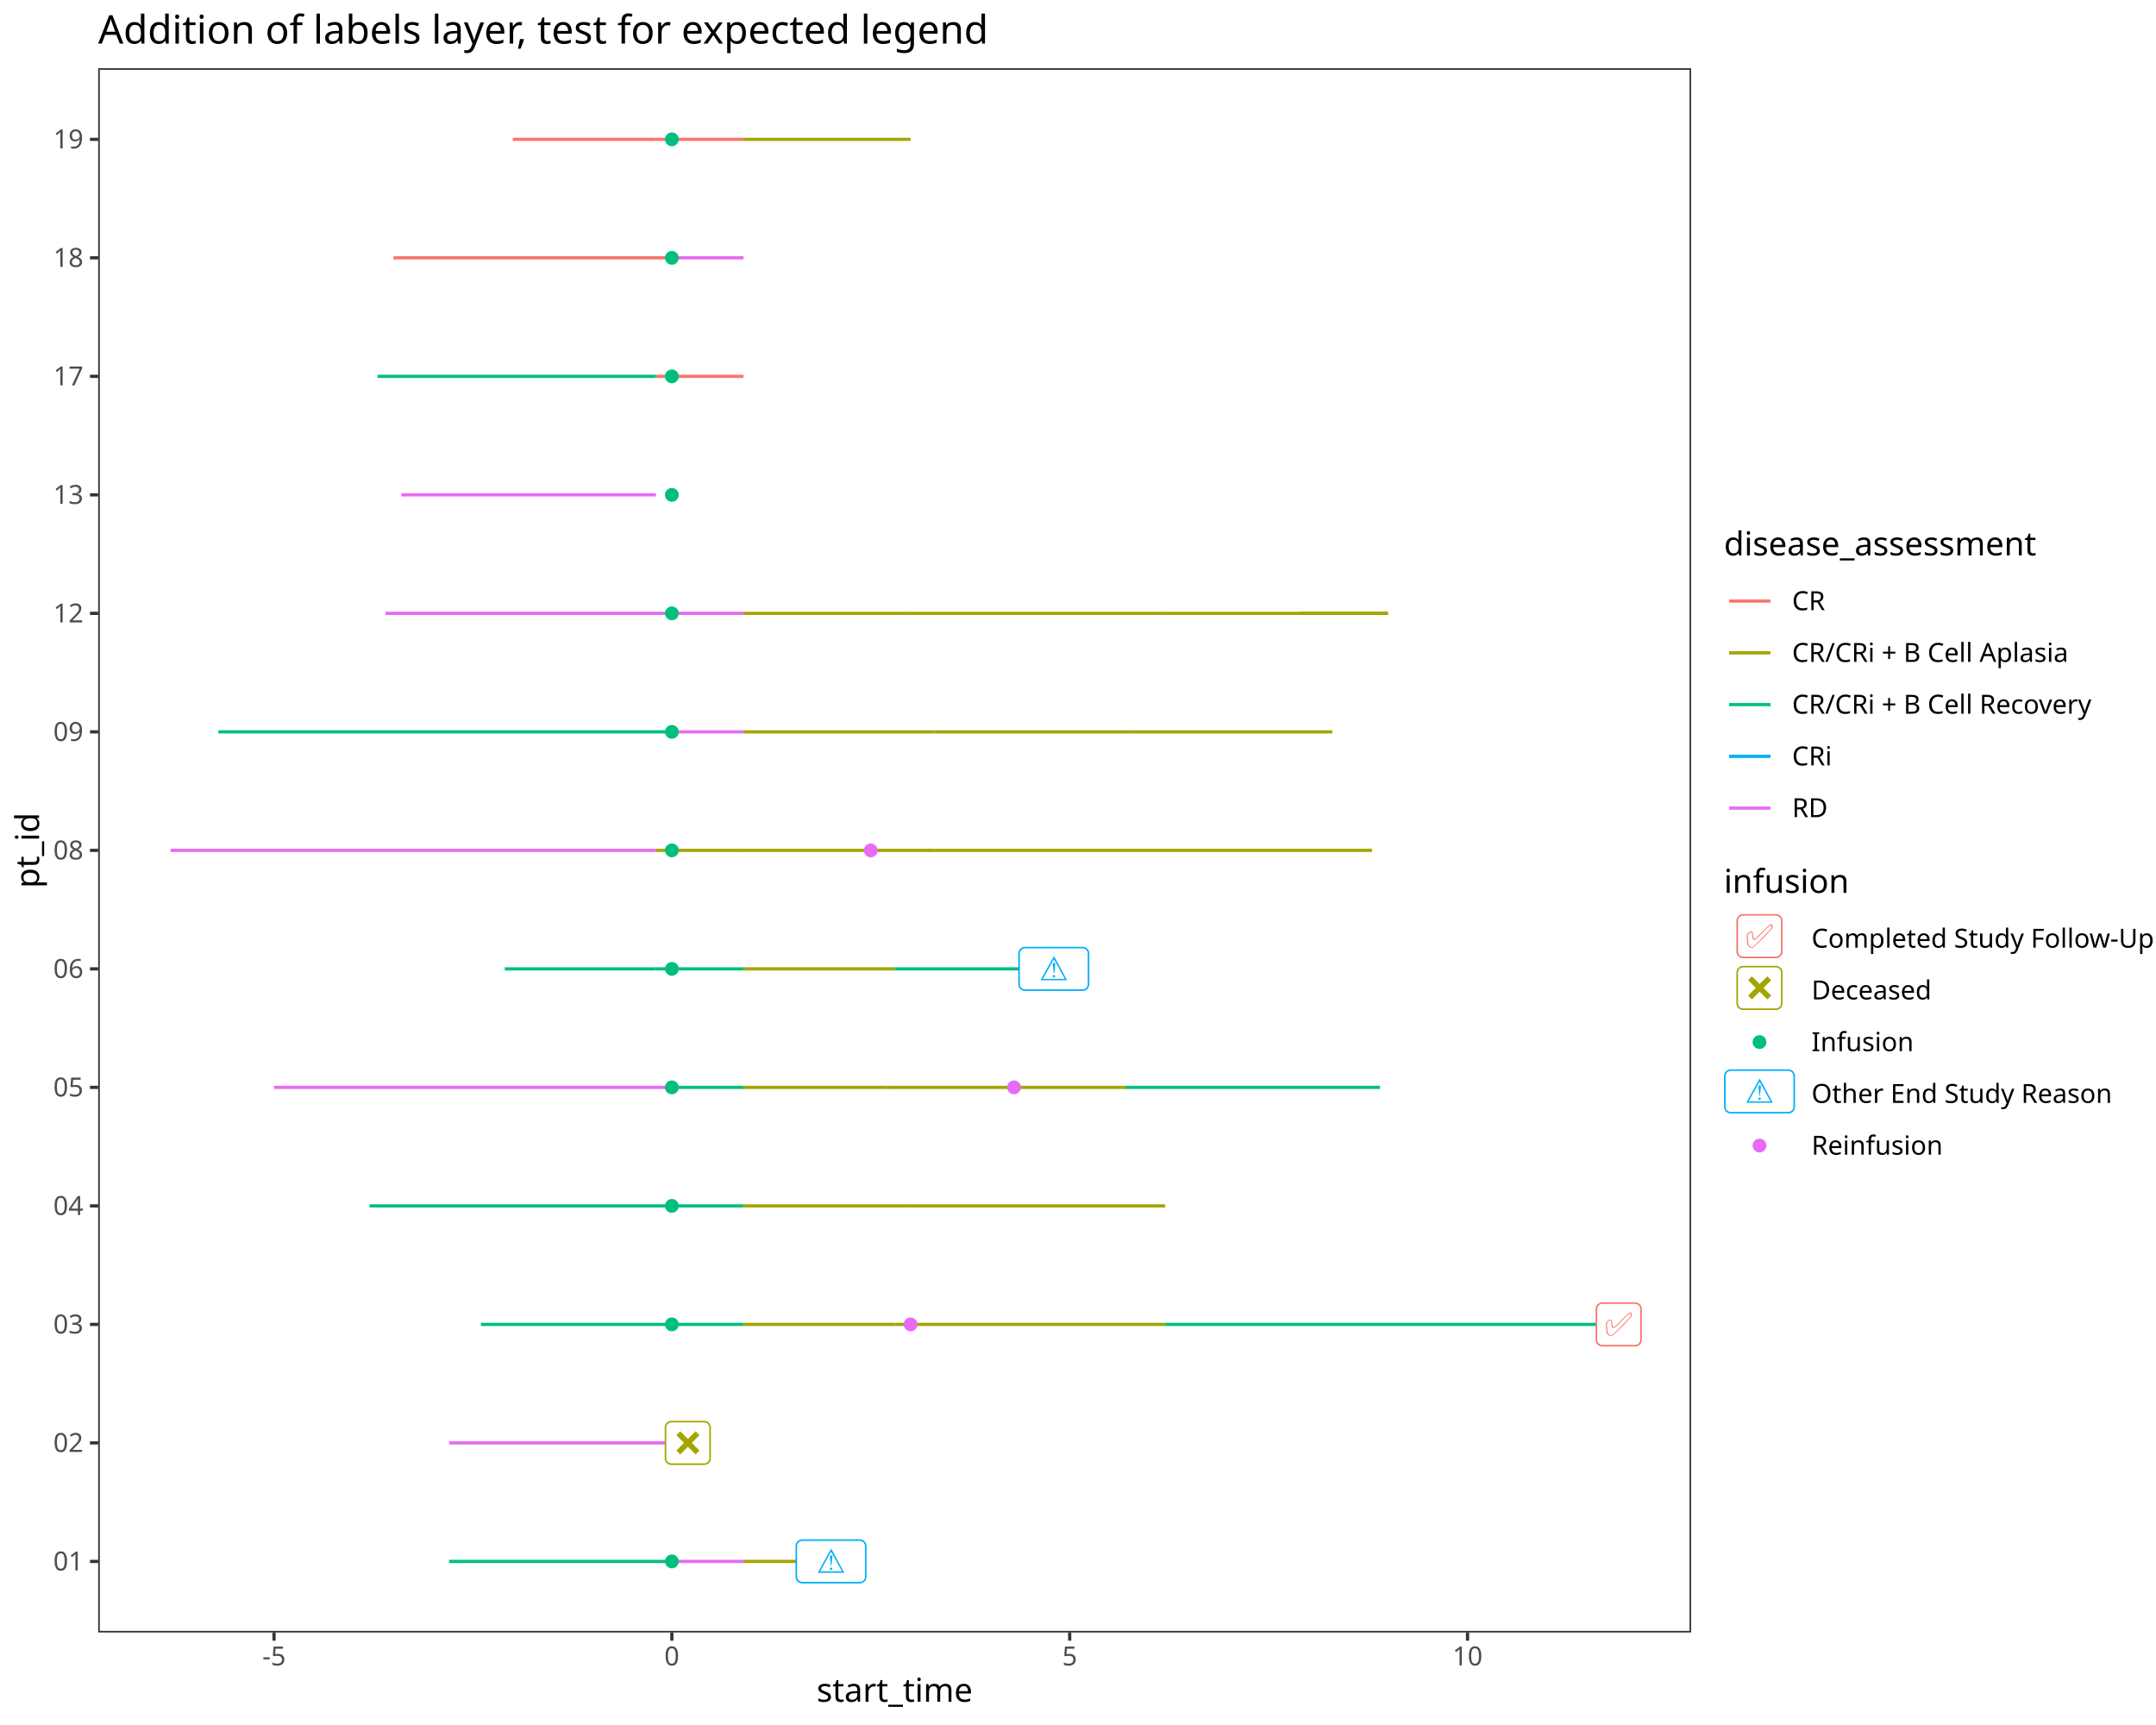
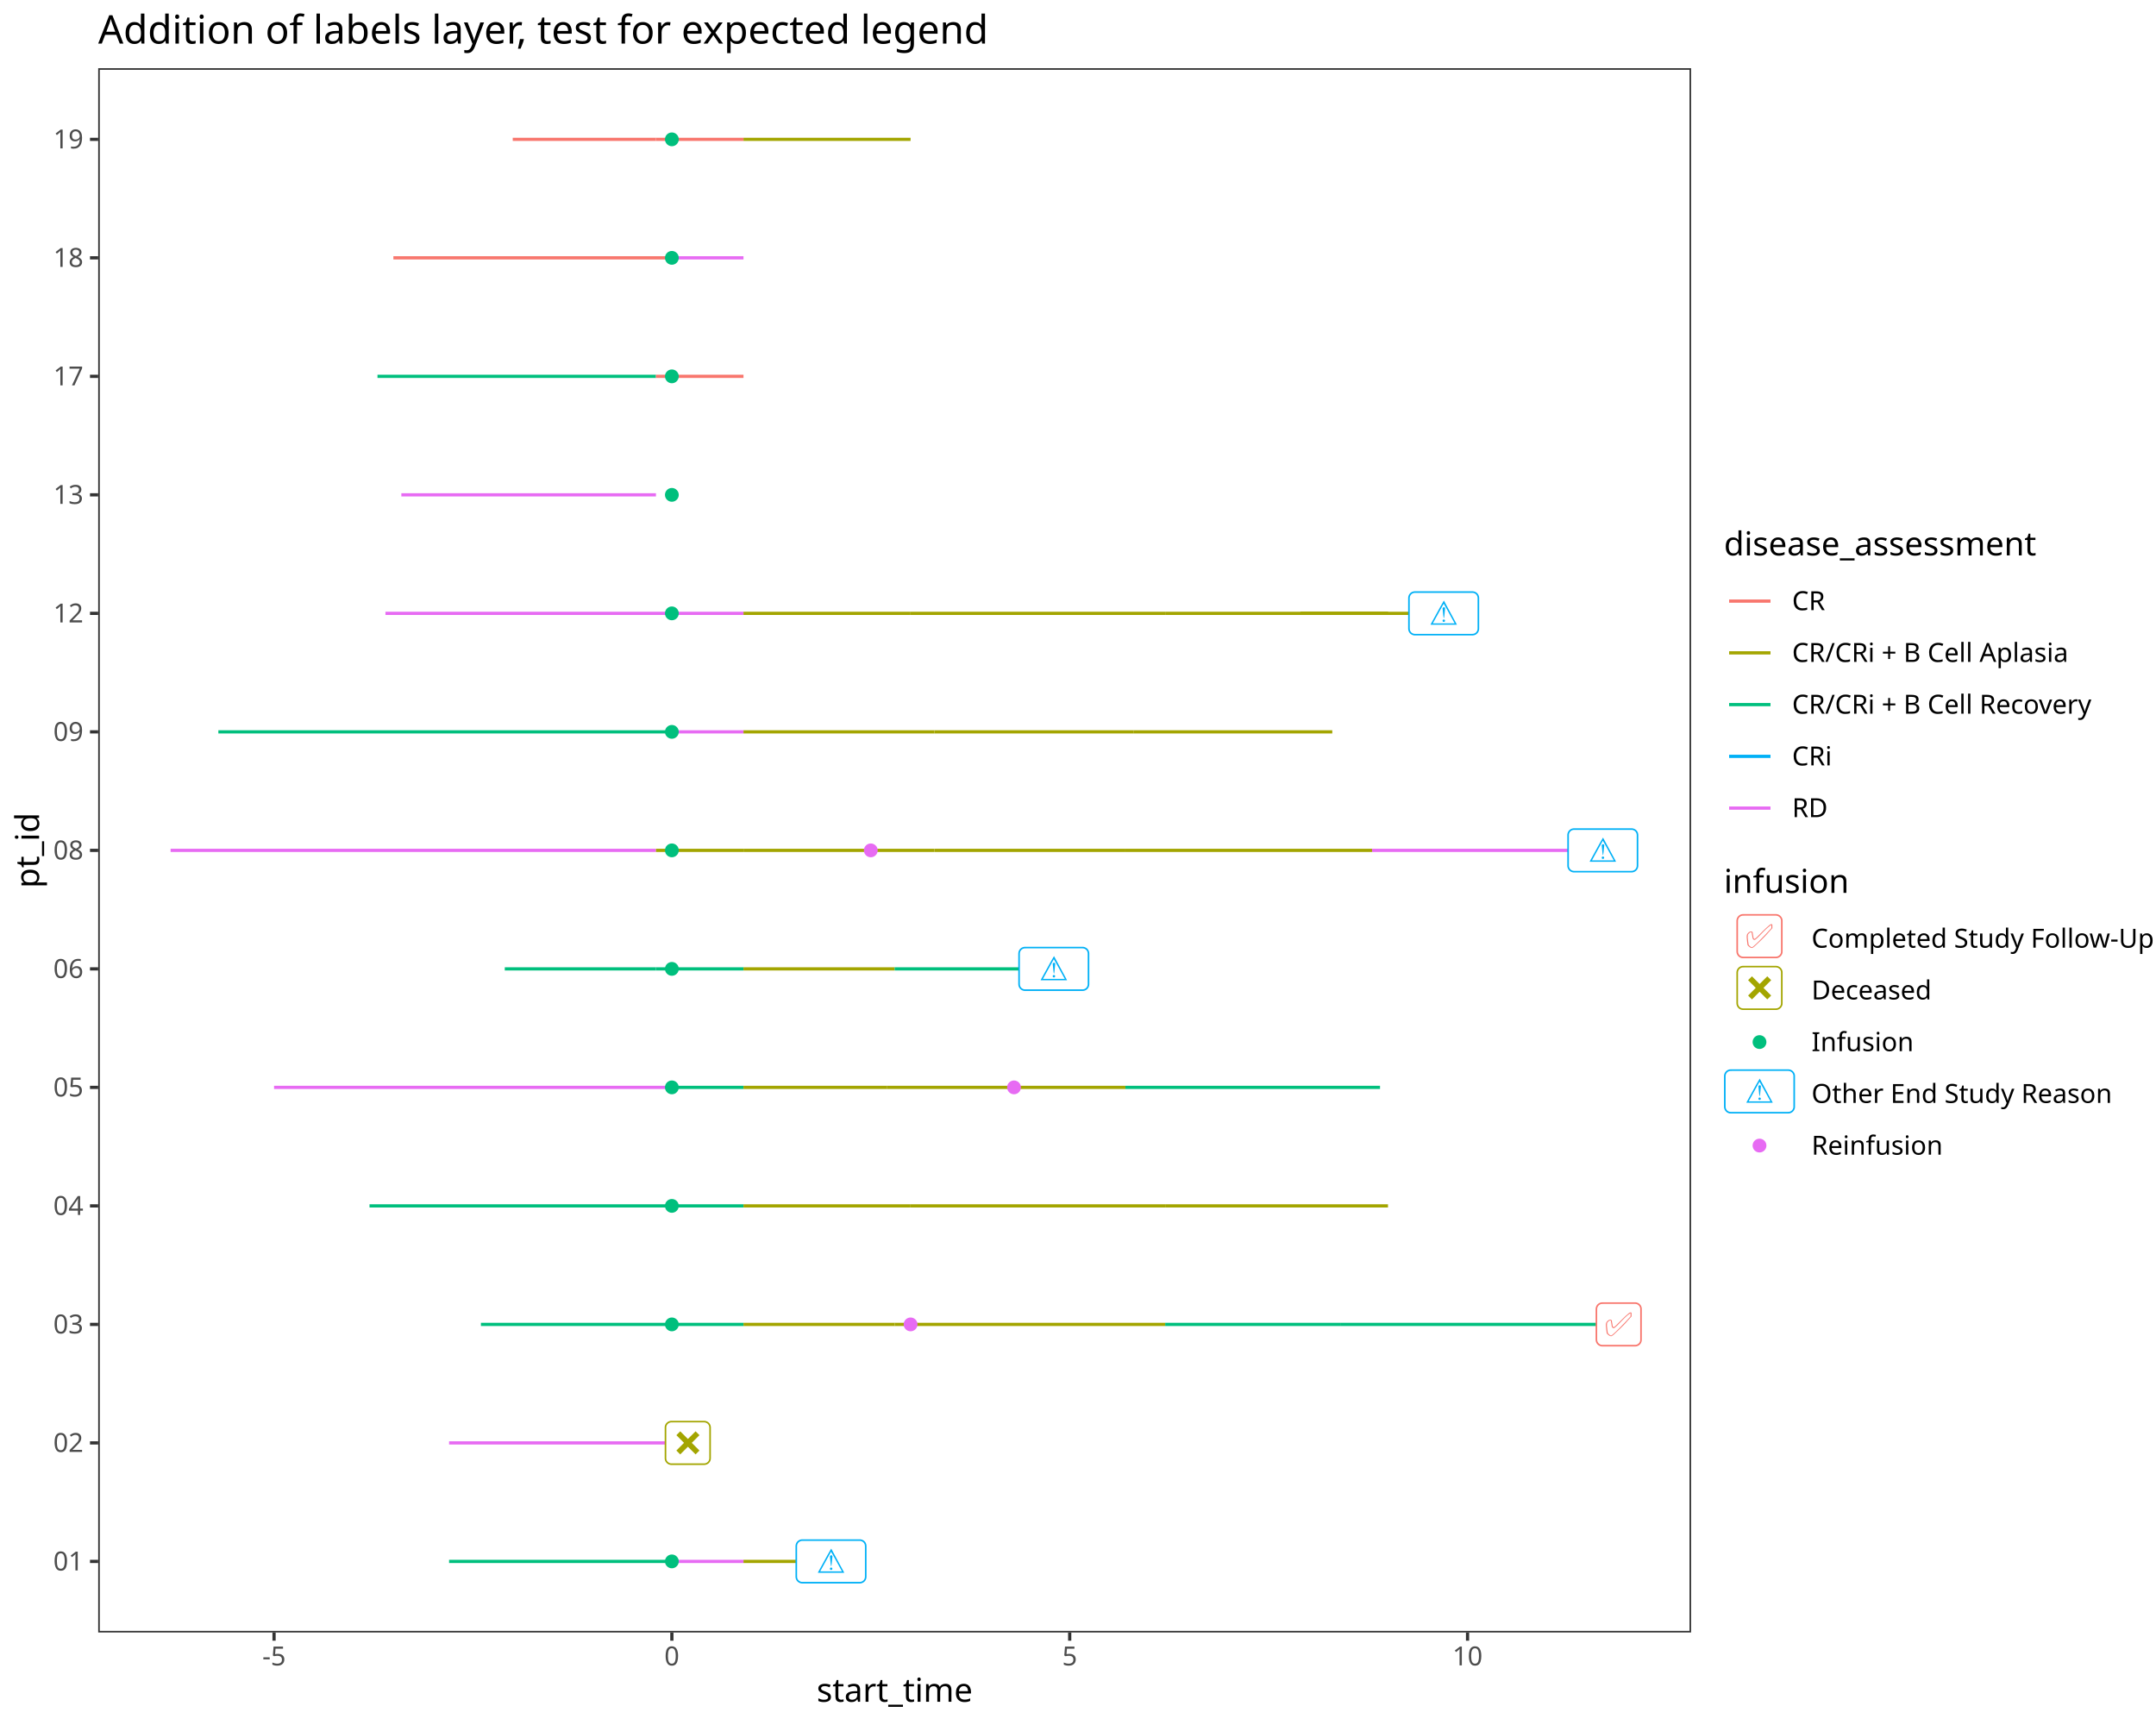
<svg xmlns="http://www.w3.org/2000/svg" class="svglite" data-engine-version="2.0" width="720.00pt" height="576.00pt" viewBox="0 0 720.00 576.00">
  <defs>
    <style type="text/css">
    .svglite line, .svglite polyline, .svglite polygon, .svglite path, .svglite rect, .svglite circle {
      fill: none;
      stroke: #000000;
      stroke-linecap: round;
      stroke-linejoin: round;
      stroke-miterlimit: 10.00;
    }
  </style>
  </defs>
  <rect width="100%" height="100%" style="stroke: none; fill: #FFFFFF;" />
  <defs>
    <clipPath id="cpMC4wMHw3MjAuMDB8MC4wMHw1NzYuMDA=">
      <rect x="0.00" y="0.00" width="720.00" height="576.00" />
    </clipPath>
  </defs>
  <g clip-path="url(#cpMC4wMHw3MjAuMDB8MC4wMHw1NzYuMDA=)">
    <rect x="0.00" y="0.00" width="720.00" height="576.00" style="stroke-width: 1.07; stroke: #FFFFFF; fill: #FFFFFF;" />
  </g>
  <defs>
    <clipPath id="cpMzIuNzl8NTY0Ljc1fDIyLjc4fDU0NS4xMQ==">
      <rect x="32.79" y="22.78" width="531.96" height="522.33" />
    </clipPath>
  </defs>
  <g clip-path="url(#cpMzIuNzl8NTY0Ljc1fDIyLjc4fDU0NS4xMQ==)">
    <rect x="32.79" y="22.78" width="531.96" height="522.33" style="stroke-width: 1.07; stroke: none; fill: #FFFFFF;" />
    <line x1="149.97" y1="521.37" x2="224.37" y2="521.37" style="stroke-width: 1.07; stroke: #00BF7D; stroke-linecap: butt;" />
    <line x1="224.37" y1="521.37" x2="248.29" y2="521.37" style="stroke-width: 1.07; stroke: #E76BF3; stroke-linecap: butt;" />
    <line x1="248.29" y1="521.37" x2="272.20" y2="521.37" style="stroke-width: 1.07; stroke: #A3A500; stroke-linecap: butt;" />
    <line x1="272.20" y1="521.37" x2="277.52" y2="521.37" style="stroke-width: 1.07; stroke: #00BF7D; stroke-linecap: butt;" />
    <line x1="149.97" y1="481.80" x2="224.37" y2="481.80" style="stroke-width: 1.07; stroke: #E76BF3; stroke-linecap: butt;" />
    <line x1="224.37" y1="481.80" x2="229.69" y2="481.80" style="stroke-width: 1.07; stroke: #00B0F6; stroke-linecap: butt;" />
    <line x1="160.60" y1="442.23" x2="224.37" y2="442.23" style="stroke-width: 1.07; stroke: #00BF7D; stroke-linecap: butt;" />
    <line x1="224.37" y1="442.23" x2="248.29" y2="442.23" style="stroke-width: 1.07; stroke: #00BF7D; stroke-linecap: butt;" />
    <line x1="248.29" y1="442.23" x2="298.77" y2="442.23" style="stroke-width: 1.07; stroke: #A3A500; stroke-linecap: butt;" />
    <line x1="298.77" y1="442.23" x2="389.12" y2="442.23" style="stroke-width: 1.07; stroke: #A3A500; stroke-linecap: butt;" />
    <line x1="389.12" y1="442.23" x2="447.57" y2="442.23" style="stroke-width: 1.07; stroke: #00BF7D; stroke-linecap: butt;" />
    <line x1="447.57" y1="442.23" x2="540.57" y2="442.23" style="stroke-width: 1.07; stroke: #00BF7D; stroke-linecap: butt;" />
    <line x1="540.57" y1="442.23" x2="540.57" y2="442.23" style="stroke-width: 1.07; stroke: #00BF7D; stroke-linecap: butt;" />
    <line x1="123.40" y1="402.66" x2="224.37" y2="402.66" style="stroke-width: 1.07; stroke: #00BF7D; stroke-linecap: butt;" />
    <line x1="224.37" y1="402.66" x2="248.29" y2="402.66" style="stroke-width: 1.07; stroke: #00BF7D; stroke-linecap: butt;" />
    <line x1="248.29" y1="402.66" x2="304.09" y2="402.66" style="stroke-width: 1.07; stroke: #A3A500; stroke-linecap: butt;" />
    <line x1="304.09" y1="402.66" x2="389.12" y2="402.66" style="stroke-width: 1.07; stroke: #A3A500; stroke-linecap: butt;" />
+     <line x1="389.12" y1="402.66" x2="463.52" y2="402.66" style="stroke-width: 1.07; stroke: #A3A500; stroke-linecap: butt;" />
    <line x1="91.52" y1="363.09" x2="224.37" y2="363.09" style="stroke-width: 1.07; stroke: #E76BF3; stroke-linecap: butt;" />
    <line x1="224.37" y1="363.09" x2="248.29" y2="363.09" style="stroke-width: 1.07; stroke: #00BF7D; stroke-linecap: butt;" />
    <line x1="248.29" y1="363.09" x2="296.12" y2="363.09" style="stroke-width: 1.07; stroke: #A3A500; stroke-linecap: butt;" />
    <line x1="296.12" y1="363.09" x2="375.83" y2="363.09" style="stroke-width: 1.07; stroke: #A3A500; stroke-linecap: butt;" />
    <line x1="375.83" y1="363.09" x2="460.86" y2="363.09" style="stroke-width: 1.07; stroke: #00BF7D; stroke-linecap: butt;" />
    <line x1="168.57" y1="323.52" x2="219.06" y2="323.52" style="stroke-width: 1.07; stroke: #00BF7D; stroke-linecap: butt;" />
    <line x1="219.06" y1="323.52" x2="248.29" y2="323.52" style="stroke-width: 1.07; stroke: #00BF7D; stroke-linecap: butt;" />
    <line x1="248.29" y1="323.52" x2="298.77" y2="323.52" style="stroke-width: 1.07; stroke: #A3A500; stroke-linecap: butt;" />
    <line x1="298.77" y1="323.52" x2="351.92" y2="323.52" style="stroke-width: 1.07; stroke: #00BF7D; stroke-linecap: butt;" />
    <line x1="56.97" y1="283.95" x2="219.06" y2="283.95" style="stroke-width: 1.07; stroke: #E76BF3; stroke-linecap: butt;" />
    <line x1="219.06" y1="283.95" x2="248.29" y2="283.95" style="stroke-width: 1.07; stroke: #A3A500; stroke-linecap: butt;" />
    <line x1="248.29" y1="283.95" x2="312.06" y2="283.95" style="stroke-width: 1.07; stroke: #A3A500; stroke-linecap: butt;" />
    <line x1="312.06" y1="283.95" x2="375.83" y2="283.95" style="stroke-width: 1.07; stroke: #A3A500; stroke-linecap: butt;" />
    <line x1="375.83" y1="283.95" x2="458.20" y2="283.95" style="stroke-width: 1.07; stroke: #A3A500; stroke-linecap: butt;" />
+     <line x1="458.20" y1="283.95" x2="535.26" y2="283.95" style="stroke-width: 1.07; stroke: #E76BF3; stroke-linecap: butt;" />
    <line x1="72.92" y1="244.38" x2="224.37" y2="244.38" style="stroke-width: 1.07; stroke: #00BF7D; stroke-linecap: butt;" />
    <line x1="224.37" y1="244.38" x2="248.29" y2="244.38" style="stroke-width: 1.07; stroke: #E76BF3; stroke-linecap: butt;" />
    <line x1="248.29" y1="244.38" x2="312.06" y2="244.38" style="stroke-width: 1.07; stroke: #A3A500; stroke-linecap: butt;" />
    <line x1="312.06" y1="244.38" x2="378.49" y2="244.38" style="stroke-width: 1.07; stroke: #A3A500; stroke-linecap: butt;" />
    <line x1="378.49" y1="244.38" x2="444.92" y2="244.38" style="stroke-width: 1.07; stroke: #A3A500; stroke-linecap: butt;" />
    <line x1="128.72" y1="204.81" x2="224.37" y2="204.81" style="stroke-width: 1.07; stroke: #E76BF3; stroke-linecap: butt;" />
    <line x1="224.37" y1="204.81" x2="248.29" y2="204.81" style="stroke-width: 1.07; stroke: #E76BF3; stroke-linecap: butt;" />
    <line x1="248.29" y1="204.81" x2="304.09" y2="204.81" style="stroke-width: 1.07; stroke: #A3A500; stroke-linecap: butt;" />
    <line x1="304.09" y1="204.81" x2="389.12" y2="204.81" style="stroke-width: 1.07; stroke: #A3A500; stroke-linecap: butt;" />
    <line x1="389.12" y1="204.81" x2="463.52" y2="204.81" style="stroke-width: 1.07; stroke: #A3A500; stroke-linecap: butt;" />
    <line x1="463.52" y1="204.81" x2="434.29" y2="204.81" style="stroke-width: 1.07; stroke: #A3A500; stroke-linecap: butt;" />
+     <line x1="434.29" y1="204.81" x2="482.12" y2="204.81" style="stroke-width: 1.07; stroke: #A3A500; stroke-linecap: butt;" />
    <line x1="134.03" y1="165.24" x2="219.06" y2="165.24" style="stroke-width: 1.07; stroke: #E76BF3; stroke-linecap: butt;" />
    <line x1="126.06" y1="125.67" x2="219.06" y2="125.67" style="stroke-width: 1.07; stroke: #00BF7D; stroke-linecap: butt;" />
    <line x1="219.06" y1="125.67" x2="248.29" y2="125.67" style="stroke-width: 1.07; stroke: #F8766D; stroke-linecap: butt;" />
    <line x1="131.37" y1="86.10" x2="224.37" y2="86.10" style="stroke-width: 1.07; stroke: #F8766D; stroke-linecap: butt;" />
    <line x1="224.37" y1="86.10" x2="248.29" y2="86.10" style="stroke-width: 1.07; stroke: #E76BF3; stroke-linecap: butt;" />
    <line x1="171.23" y1="46.53" x2="219.06" y2="46.53" style="stroke-width: 1.07; stroke: #F8766D; stroke-linecap: butt;" />
    <line x1="219.06" y1="46.53" x2="248.29" y2="46.53" style="stroke-width: 1.07; stroke: #F8766D; stroke-linecap: butt;" />
    <line x1="248.29" y1="46.53" x2="304.09" y2="46.53" style="stroke-width: 1.07; stroke: #A3A500; stroke-linecap: butt;" />
    <circle cx="224.37" cy="521.37" r="1.95" style="stroke-width: 0.71; stroke: #00BF7D; fill: #00BF7D;" />
    <circle cx="224.37" cy="481.80" r="1.95" style="stroke-width: 0.71; stroke: #00BF7D; fill: #00BF7D;" />
    <circle cx="224.37" cy="442.23" r="1.95" style="stroke-width: 0.71; stroke: #00BF7D; fill: #00BF7D;" />
    <circle cx="304.09" cy="442.23" r="1.95" style="stroke-width: 0.71; stroke: #E76BF3; fill: #E76BF3;" />
    <circle cx="224.37" cy="402.66" r="1.95" style="stroke-width: 0.71; stroke: #00BF7D; fill: #00BF7D;" />
    <circle cx="224.37" cy="363.09" r="1.95" style="stroke-width: 0.71; stroke: #00BF7D; fill: #00BF7D;" />
    <circle cx="338.63" cy="363.09" r="1.95" style="stroke-width: 0.71; stroke: #E76BF3; fill: #E76BF3;" />
    <circle cx="224.37" cy="323.52" r="1.95" style="stroke-width: 0.71; stroke: #00BF7D; fill: #00BF7D;" />
    <circle cx="224.37" cy="283.95" r="1.95" style="stroke-width: 0.71; stroke: #00BF7D; fill: #00BF7D;" />
    <circle cx="290.80" cy="283.95" r="1.95" style="stroke-width: 0.71; stroke: #E76BF3; fill: #E76BF3;" />
    <circle cx="224.37" cy="244.38" r="1.95" style="stroke-width: 0.71; stroke: #00BF7D; fill: #00BF7D;" />
    <circle cx="224.37" cy="204.81" r="1.95" style="stroke-width: 0.71; stroke: #00BF7D; fill: #00BF7D;" />
    <circle cx="224.37" cy="165.24" r="1.95" style="stroke-width: 0.71; stroke: #00BF7D; fill: #00BF7D;" />
    <circle cx="224.37" cy="125.67" r="1.95" style="stroke-width: 0.71; stroke: #00BF7D; fill: #00BF7D;" />
    <circle cx="224.37" cy="86.10" r="1.95" style="stroke-width: 0.71; stroke: #00BF7D; fill: #00BF7D;" />
    <circle cx="224.37" cy="46.53" r="1.95" style="stroke-width: 0.71; stroke: #00BF7D; fill: #00BF7D;" />
    <polygon points="267.91,528.48 287.12,528.48 287.04,528.48 287.36,528.47 287.67,528.40 287.97,528.29 288.25,528.13 288.50,527.93 288.71,527.69 288.88,527.42 289.01,527.12 289.08,526.81 289.11,526.49 289.11,526.49 289.11,516.25 289.11,516.25 289.08,515.93 289.01,515.62 288.88,515.32 288.71,515.05 288.50,514.81 288.25,514.61 287.97,514.45 287.67,514.34 287.36,514.27 287.12,514.26 267.91,514.26 268.15,514.27 267.83,514.26 267.51,514.30 267.21,514.39 266.92,514.53 266.65,514.71 266.42,514.93 266.23,515.18 266.08,515.47 265.98,515.77 265.93,516.09 265.92,516.25 265.92,526.49 265.93,526.33 265.93,526.65 265.98,526.97 266.08,527.27 266.23,527.56 266.42,527.81 266.65,528.03 266.92,528.21 267.21,528.35 267.51,528.44 267.83,528.48 " style="stroke-width: 0.53; stroke: #00B0F6; fill: #FFFFFF;" />
    <text x="277.52" y="525.17" text-anchor="middle" style="font-size: 11.04px; fill: #00B0F6; font-family: sans;" textLength="16.56px" lengthAdjust="spacingAndGlyphs">⚠️</text>
    <polygon points="224.22,488.91 235.15,488.91 235.07,488.91 235.39,488.90 235.70,488.83 236.00,488.72 236.28,488.56 236.53,488.36 236.74,488.12 236.91,487.85 237.04,487.55 237.11,487.24 237.14,486.92 237.14,486.92 237.14,476.68 237.14,476.68 237.11,476.36 237.04,476.05 236.91,475.75 236.74,475.48 236.53,475.24 236.28,475.04 236.00,474.88 235.70,474.77 235.39,474.70 235.15,474.69 224.22,474.69 224.46,474.70 224.14,474.69 223.83,474.73 223.52,474.82 223.23,474.96 222.97,475.14 222.74,475.36 222.54,475.61 222.39,475.90 222.29,476.20 222.24,476.52 222.24,476.68 222.24,486.92 222.24,486.76 222.24,487.08 222.29,487.40 222.39,487.70 222.54,487.99 222.74,488.24 222.97,488.46 223.23,488.64 223.52,488.78 223.83,488.87 224.14,488.91 " style="stroke-width: 0.53; stroke: #A3A500; fill: #FFFFFF;" />
    <text x="229.69" y="485.60" text-anchor="middle" style="font-size: 11.04px; fill: #A3A500; font-family: sans;" textLength="8.28px" lengthAdjust="spacingAndGlyphs">❌</text>
    <polygon points="535.11,449.34 546.04,449.34 545.96,449.34 546.28,449.33 546.59,449.26 546.89,449.15 547.17,448.99 547.41,448.79 547.63,448.55 547.80,448.28 547.92,447.98 548.00,447.67 548.02,447.35 548.02,447.35 548.02,437.11 548.02,437.11 548.00,436.79 547.92,436.48 547.80,436.18 547.63,435.91 547.41,435.67 547.17,435.47 546.89,435.31 546.59,435.20 546.28,435.13 546.04,435.12 535.11,435.12 535.35,435.13 535.03,435.12 534.71,435.16 534.40,435.25 534.11,435.39 533.85,435.57 533.62,435.79 533.43,436.04 533.28,436.33 533.18,436.63 533.13,436.95 533.12,437.11 533.12,447.35 533.13,447.19 533.13,447.51 533.18,447.83 533.28,448.13 533.43,448.42 533.62,448.67 533.85,448.89 534.11,449.07 534.40,449.21 534.71,449.30 535.03,449.34 " style="stroke-width: 0.53; stroke: #F8766D; fill: #FFFFFF;" />
    <text x="540.57" y="446.03" text-anchor="middle" style="font-size: 11.04px; fill: #F8766D; font-family: sans;" textLength="8.28px" lengthAdjust="spacingAndGlyphs">✅</text>
    <polygon points="342.31,330.63 361.52,330.63 361.44,330.63 361.76,330.61 362.07,330.55 362.37,330.44 362.65,330.28 362.90,330.07 363.11,329.84 363.28,329.57 363.40,329.27 363.48,328.96 363.51,328.64 363.51,328.64 363.51,318.39 363.51,318.39 363.48,318.08 363.40,317.77 363.28,317.47 363.11,317.20 362.90,316.96 362.65,316.76 362.37,316.60 362.07,316.49 361.76,316.42 361.52,316.41 342.31,316.41 342.55,316.42 342.23,316.41 341.91,316.45 341.61,316.54 341.32,316.67 341.05,316.86 340.82,317.08 340.63,317.33 340.48,317.62 340.38,317.92 340.33,318.23 340.32,318.39 340.32,328.64 340.33,328.48 340.33,328.80 340.38,329.12 340.48,329.42 340.63,329.70 340.82,329.96 341.05,330.18 341.32,330.36 341.61,330.50 341.91,330.59 342.23,330.63 " style="stroke-width: 0.53; stroke: #00B0F6; fill: #FFFFFF;" />
    <text x="351.92" y="327.32" text-anchor="middle" style="font-size: 11.04px; fill: #00B0F6; font-family: sans;" textLength="16.56px" lengthAdjust="spacingAndGlyphs">⚠️</text>
+     <polygon points="525.65,291.06 544.86,291.06 544.78,291.06 545.10,291.04 545.42,290.98 545.71,290.87 545.99,290.71 546.24,290.50 546.45,290.27 546.62,289.99 546.75,289.70 546.82,289.39 546.85,289.07 546.85,289.07 546.85,278.82 546.85,278.82 546.82,278.51 546.75,278.20 546.62,277.90 546.45,277.63 546.24,277.39 545.99,277.19 545.71,277.03 545.42,276.92 545.10,276.85 544.86,276.84 525.65,276.84 525.89,276.85 525.57,276.84 525.26,276.88 524.95,276.97 524.66,277.10 524.40,277.29 524.17,277.51 523.97,277.76 523.83,278.05 523.72,278.35 523.67,278.66 523.67,278.82 523.67,289.07 523.67,288.91 523.67,289.23 523.72,289.55 523.83,289.85 523.97,290.13 524.17,290.39 524.40,290.61 524.66,290.79 524.95,290.93 525.26,291.02 525.57,291.06 " style="stroke-width: 0.53; stroke: #00B0F6; fill: #FFFFFF;" />
+     <text x="535.26" y="287.75" text-anchor="middle" style="font-size: 11.04px; fill: #00B0F6; font-family: sans;" textLength="16.56px" lengthAdjust="spacingAndGlyphs">⚠️</text>
+     <polygon points="472.51,211.92 491.72,211.92 491.64,211.92 491.96,211.90 492.27,211.84 492.57,211.73 492.85,211.57 493.10,211.36 493.31,211.12 493.48,210.85 493.60,210.56 493.68,210.25 493.71,209.93 493.71,209.93 493.71,199.68 493.71,199.68 493.68,199.36 493.60,199.05 493.48,198.76 493.31,198.49 493.10,198.25 492.85,198.05 492.57,197.89 492.27,197.78 491.96,197.71 491.72,197.70 472.51,197.70 472.75,197.71 472.43,197.70 472.11,197.74 471.81,197.83 471.52,197.96 471.25,198.14 471.02,198.37 470.83,198.62 470.68,198.90 470.58,199.21 470.53,199.52 470.52,199.68 470.52,209.93 470.53,209.77 470.53,210.09 470.58,210.41 470.68,210.71 470.83,210.99 471.02,211.25 471.25,211.47 471.52,211.65 471.81,211.79 472.11,211.88 472.43,211.92 " style="stroke-width: 0.53; stroke: #00B0F6; fill: #FFFFFF;" />
+     <text x="482.12" y="208.61" text-anchor="middle" style="font-size: 11.04px; fill: #00B0F6; font-family: sans;" textLength="16.56px" lengthAdjust="spacingAndGlyphs">⚠️</text>
    <rect x="32.79" y="22.78" width="531.96" height="522.33" style="stroke-width: 1.07; stroke: #333333;" />
  </g>
  <g clip-path="url(#cpMC4wMHw3MjAuMDB8MC4wMHw1NzYuMDA=)">
    <text x="27.86" y="524.40" text-anchor="end" style="font-size: 8.80px; fill: #4D4D4D; font-family: sans;" textLength="9.79px" lengthAdjust="spacingAndGlyphs">01</text>
    <text x="27.86" y="484.83" text-anchor="end" style="font-size: 8.80px; fill: #4D4D4D; font-family: sans;" textLength="9.79px" lengthAdjust="spacingAndGlyphs">02</text>
    <text x="27.86" y="445.26" text-anchor="end" style="font-size: 8.80px; fill: #4D4D4D; font-family: sans;" textLength="9.79px" lengthAdjust="spacingAndGlyphs">03</text>
    <text x="27.86" y="405.69" text-anchor="end" style="font-size: 8.80px; fill: #4D4D4D; font-family: sans;" textLength="9.79px" lengthAdjust="spacingAndGlyphs">04</text>
    <text x="27.86" y="366.12" text-anchor="end" style="font-size: 8.80px; fill: #4D4D4D; font-family: sans;" textLength="9.79px" lengthAdjust="spacingAndGlyphs">05</text>
    <text x="27.86" y="326.55" text-anchor="end" style="font-size: 8.80px; fill: #4D4D4D; font-family: sans;" textLength="9.79px" lengthAdjust="spacingAndGlyphs">06</text>
    <text x="27.86" y="286.98" text-anchor="end" style="font-size: 8.80px; fill: #4D4D4D; font-family: sans;" textLength="9.79px" lengthAdjust="spacingAndGlyphs">08</text>
    <text x="27.86" y="247.41" text-anchor="end" style="font-size: 8.80px; fill: #4D4D4D; font-family: sans;" textLength="9.79px" lengthAdjust="spacingAndGlyphs">09</text>
    <text x="27.86" y="207.84" text-anchor="end" style="font-size: 8.80px; fill: #4D4D4D; font-family: sans;" textLength="9.79px" lengthAdjust="spacingAndGlyphs">12</text>
    <text x="27.86" y="168.26" text-anchor="end" style="font-size: 8.80px; fill: #4D4D4D; font-family: sans;" textLength="9.79px" lengthAdjust="spacingAndGlyphs">13</text>
    <text x="27.86" y="128.69" text-anchor="end" style="font-size: 8.80px; fill: #4D4D4D; font-family: sans;" textLength="9.79px" lengthAdjust="spacingAndGlyphs">17</text>
    <text x="27.86" y="89.12" text-anchor="end" style="font-size: 8.80px; fill: #4D4D4D; font-family: sans;" textLength="9.79px" lengthAdjust="spacingAndGlyphs">18</text>
    <text x="27.86" y="49.55" text-anchor="end" style="font-size: 8.80px; fill: #4D4D4D; font-family: sans;" textLength="9.79px" lengthAdjust="spacingAndGlyphs">19</text>
    <polyline points="30.05,521.37 32.79,521.37 " style="stroke-width: 1.07; stroke: #333333; stroke-linecap: butt;" />
    <polyline points="30.05,481.80 32.79,481.80 " style="stroke-width: 1.07; stroke: #333333; stroke-linecap: butt;" />
    <polyline points="30.05,442.23 32.79,442.23 " style="stroke-width: 1.07; stroke: #333333; stroke-linecap: butt;" />
    <polyline points="30.05,402.66 32.79,402.66 " style="stroke-width: 1.07; stroke: #333333; stroke-linecap: butt;" />
    <polyline points="30.05,363.09 32.79,363.09 " style="stroke-width: 1.07; stroke: #333333; stroke-linecap: butt;" />
    <polyline points="30.05,323.52 32.79,323.52 " style="stroke-width: 1.07; stroke: #333333; stroke-linecap: butt;" />
    <polyline points="30.05,283.95 32.79,283.95 " style="stroke-width: 1.07; stroke: #333333; stroke-linecap: butt;" />
    <polyline points="30.05,244.38 32.79,244.38 " style="stroke-width: 1.07; stroke: #333333; stroke-linecap: butt;" />
    <polyline points="30.05,204.81 32.79,204.81 " style="stroke-width: 1.07; stroke: #333333; stroke-linecap: butt;" />
    <polyline points="30.05,165.24 32.79,165.24 " style="stroke-width: 1.07; stroke: #333333; stroke-linecap: butt;" />
    <polyline points="30.05,125.67 32.79,125.67 " style="stroke-width: 1.07; stroke: #333333; stroke-linecap: butt;" />
    <polyline points="30.05,86.10 32.79,86.10 " style="stroke-width: 1.07; stroke: #333333; stroke-linecap: butt;" />
    <polyline points="30.05,46.53 32.79,46.53 " style="stroke-width: 1.07; stroke: #333333; stroke-linecap: butt;" />
    <polyline points="91.52,547.85 91.52,545.11 " style="stroke-width: 1.07; stroke: #333333; stroke-linecap: butt;" />
    <polyline points="224.37,547.85 224.37,545.11 " style="stroke-width: 1.07; stroke: #333333; stroke-linecap: butt;" />
    <polyline points="357.23,547.85 357.23,545.11 " style="stroke-width: 1.07; stroke: #333333; stroke-linecap: butt;" />
    <polyline points="490.09,547.85 490.09,545.11 " style="stroke-width: 1.07; stroke: #333333; stroke-linecap: butt;" />
    <text x="91.52" y="556.10" text-anchor="middle" style="font-size: 8.80px; fill: #4D4D4D; font-family: sans;" textLength="7.82px" lengthAdjust="spacingAndGlyphs">-5</text>
    <text x="224.37" y="556.10" text-anchor="middle" style="font-size: 8.80px; fill: #4D4D4D; font-family: sans;" textLength="4.89px" lengthAdjust="spacingAndGlyphs">0</text>
    <text x="357.23" y="556.10" text-anchor="middle" style="font-size: 8.80px; fill: #4D4D4D; font-family: sans;" textLength="4.89px" lengthAdjust="spacingAndGlyphs">5</text>
    <text x="490.09" y="556.10" text-anchor="middle" style="font-size: 8.80px; fill: #4D4D4D; font-family: sans;" textLength="9.79px" lengthAdjust="spacingAndGlyphs">10</text>
    <text x="298.77" y="568.24" text-anchor="middle" style="font-size: 11.00px; font-family: sans;" textLength="48.30px" lengthAdjust="spacingAndGlyphs">start_time</text>
    <text transform="translate(13.05,283.95) rotate(-90)" text-anchor="middle" style="font-size: 11.00px; font-family: sans;" textLength="23.85px" lengthAdjust="spacingAndGlyphs">pt_id</text>
    <rect x="575.71" y="176.74" width="125.72" height="101.73" style="stroke-width: 1.07; stroke: none; fill: #FFFFFF;" />
    <text x="575.71" y="185.45" style="font-size: 11.00px; font-family: sans;" textLength="102.76px" lengthAdjust="spacingAndGlyphs">disease_assessment</text>
    <rect x="575.71" y="192.07" width="17.28" height="17.28" style="stroke-width: 1.07; stroke: none; fill: #FFFFFF;" />
    <line x1="577.44" y1="200.71" x2="591.26" y2="200.71" style="stroke-width: 1.07; stroke: #F8766D; stroke-linecap: butt;" />
    <rect x="575.71" y="209.35" width="17.28" height="17.28" style="stroke-width: 1.07; stroke: none; fill: #FFFFFF;" />
    <line x1="577.44" y1="217.99" x2="591.26" y2="217.99" style="stroke-width: 1.07; stroke: #A3A500; stroke-linecap: butt;" />
    <rect x="575.71" y="226.63" width="17.28" height="17.28" style="stroke-width: 1.07; stroke: none; fill: #FFFFFF;" />
    <line x1="577.44" y1="235.27" x2="591.26" y2="235.27" style="stroke-width: 1.07; stroke: #00BF7D; stroke-linecap: butt;" />
    <rect x="575.71" y="243.91" width="17.28" height="17.28" style="stroke-width: 1.07; stroke: none; fill: #FFFFFF;" />
    <line x1="577.44" y1="252.55" x2="591.26" y2="252.55" style="stroke-width: 1.07; stroke: #00B0F6; stroke-linecap: butt;" />
    <rect x="575.71" y="261.19" width="17.28" height="17.28" style="stroke-width: 1.07; stroke: none; fill: #FFFFFF;" />
    <line x1="577.44" y1="269.83" x2="591.26" y2="269.83" style="stroke-width: 1.07; stroke: #E76BF3; stroke-linecap: butt;" />
    <text x="598.47" y="203.74" style="font-size: 8.80px; font-family: sans;" textLength="12.71px" lengthAdjust="spacingAndGlyphs">CR</text>
    <text x="598.47" y="221.02" style="font-size: 8.80px; font-family: sans;" textLength="94.64px" lengthAdjust="spacingAndGlyphs">CR/CRi + B Cell Aplasia</text>
    <text x="598.47" y="238.30" style="font-size: 8.80px; font-family: sans;" textLength="102.96px" lengthAdjust="spacingAndGlyphs">CR/CRi + B Cell Recovery</text>
    <text x="598.47" y="255.58" style="font-size: 8.80px; font-family: sans;" textLength="14.67px" lengthAdjust="spacingAndGlyphs">CRi</text>
    <text x="598.47" y="272.86" style="font-size: 8.80px; font-family: sans;" textLength="12.71px" lengthAdjust="spacingAndGlyphs">RD</text>
    <rect x="575.71" y="289.43" width="138.81" height="101.73" style="stroke-width: 1.07; stroke: none; fill: #FFFFFF;" />
    <text x="575.71" y="298.14" style="font-size: 11.00px; font-family: sans;" textLength="37.92px" lengthAdjust="spacingAndGlyphs">infusion</text>
    <rect x="575.71" y="304.76" width="23.76" height="17.28" style="stroke-width: 1.07; stroke: none; fill: #FFFFFF;" />
    <polygon points="582.13,319.71 593.06,319.71 592.98,319.70 593.29,319.69 593.61,319.63 593.91,319.51 594.18,319.35 594.43,319.15 594.64,318.91 594.81,318.64 594.94,318.35 595.02,318.04 595.04,317.72 595.04,317.72 595.04,307.47 595.04,307.47 595.02,307.15 594.94,306.84 594.81,306.55 594.64,306.28 594.43,306.04 594.18,305.84 593.91,305.68 593.61,305.56 593.29,305.50 593.06,305.48 582.13,305.48 582.37,305.50 582.05,305.49 581.73,305.52 581.42,305.61 581.13,305.75 580.87,305.93 580.64,306.15 580.45,306.41 580.30,306.69 580.20,307.00 580.15,307.31 580.14,307.47 580.14,317.72 580.15,317.56 580.15,317.88 580.20,318.19 580.30,318.50 580.45,318.78 580.64,319.04 580.87,319.26 581.13,319.44 581.42,319.58 581.73,319.67 582.05,319.70 " style="stroke-width: 0.53; stroke: #F8766D; fill: #FFFFFF;" />
    <text x="587.59" y="316.39" text-anchor="middle" style="font-size: 11.04px; fill: #F8766D; font-family: sans;" textLength="8.28px" lengthAdjust="spacingAndGlyphs">✅</text>
    <rect x="575.71" y="322.04" width="23.76" height="17.28" style="stroke-width: 1.07; stroke: none; fill: #FFFFFF;" />
    <polygon points="582.13,336.99 593.06,336.99 592.98,336.98 593.29,336.97 593.61,336.91 593.91,336.79 594.18,336.63 594.43,336.43 594.64,336.19 594.81,335.92 594.94,335.63 595.02,335.32 595.04,335.00 595.04,335.00 595.04,324.75 595.04,324.75 595.02,324.43 594.94,324.12 594.81,323.83 594.64,323.56 594.43,323.32 594.18,323.12 593.91,322.96 593.61,322.84 593.29,322.78 593.06,322.76 582.13,322.76 582.37,322.78 582.05,322.77 581.73,322.80 581.42,322.89 581.13,323.03 580.87,323.21 580.64,323.43 580.45,323.69 580.30,323.97 580.20,324.28 580.15,324.59 580.14,324.75 580.14,335.00 580.15,334.84 580.15,335.16 580.20,335.47 580.30,335.78 580.45,336.06 580.64,336.32 580.87,336.54 581.13,336.72 581.42,336.86 581.73,336.95 582.05,336.98 " style="stroke-width: 0.53; stroke: #A3A500; fill: #FFFFFF;" />
    <text x="587.59" y="333.67" text-anchor="middle" style="font-size: 11.04px; fill: #A3A500; font-family: sans;" textLength="8.28px" lengthAdjust="spacingAndGlyphs">❌</text>
    <rect x="575.71" y="339.32" width="23.76" height="17.28" style="stroke-width: 1.07; stroke: none; fill: #FFFFFF;" />
    <circle cx="587.59" cy="347.96" r="1.95" style="stroke-width: 0.71; stroke: #00BF7D; fill: #00BF7D;" />
    <rect x="575.71" y="356.60" width="23.76" height="17.28" style="stroke-width: 1.07; stroke: none; fill: #FFFFFF;" />
    <polygon points="577.99,371.55 597.20,371.55 597.12,371.54 597.43,371.53 597.75,371.47 598.05,371.35 598.32,371.19 598.57,370.99 598.78,370.75 598.95,370.48 599.08,370.19 599.16,369.88 599.18,369.56 599.18,369.56 599.18,359.31 599.18,359.31 599.16,358.99 599.08,358.68 598.95,358.39 598.78,358.12 598.57,357.88 598.32,357.68 598.05,357.52 597.75,357.40 597.43,357.34 597.20,357.32 577.99,357.32 578.23,357.34 577.91,357.33 577.59,357.36 577.28,357.45 576.99,357.59 576.73,357.77 576.50,357.99 576.31,358.25 576.16,358.53 576.06,358.84 576.01,359.15 576.00,359.31 576.00,369.56 576.01,369.40 576.01,369.72 576.06,370.03 576.16,370.34 576.31,370.62 576.50,370.88 576.73,371.10 576.99,371.28 577.28,371.42 577.59,371.51 577.91,371.54 " style="stroke-width: 0.53; stroke: #00B0F6; fill: #FFFFFF;" />
    <text x="587.59" y="368.23" text-anchor="middle" style="font-size: 11.04px; fill: #00B0F6; font-family: sans;" textLength="16.56px" lengthAdjust="spacingAndGlyphs">⚠️</text>
    <rect x="575.71" y="373.88" width="23.76" height="17.28" style="stroke-width: 1.07; stroke: none; fill: #FFFFFF;" />
    <circle cx="587.59" cy="382.52" r="1.95" style="stroke-width: 0.71; stroke: #E76BF3; fill: #E76BF3;" />
    <text x="604.95" y="316.43" style="font-size: 8.80px; font-family: sans;" textLength="109.57px" lengthAdjust="spacingAndGlyphs">Completed Study Follow-Up</text>
    <text x="604.95" y="333.71" style="font-size: 8.80px; font-family: sans;" textLength="39.64px" lengthAdjust="spacingAndGlyphs">Deceased</text>
    <text x="604.95" y="350.99" style="font-size: 8.80px; font-family: sans;" textLength="30.82px" lengthAdjust="spacingAndGlyphs">Infusion</text>
    <text x="604.95" y="368.27" style="font-size: 8.80px; font-family: sans;" textLength="97.85px" lengthAdjust="spacingAndGlyphs">Other End Study Reason</text>
    <text x="604.95" y="385.55" style="font-size: 8.80px; font-family: sans;" textLength="41.59px" lengthAdjust="spacingAndGlyphs">Reinfusion</text>
    <text x="32.79" y="14.56" style="font-size: 13.20px; font-family: sans;" textLength="281.06px" lengthAdjust="spacingAndGlyphs">Addition of labels layer, test for expected legend</text>
  </g>
</svg>
